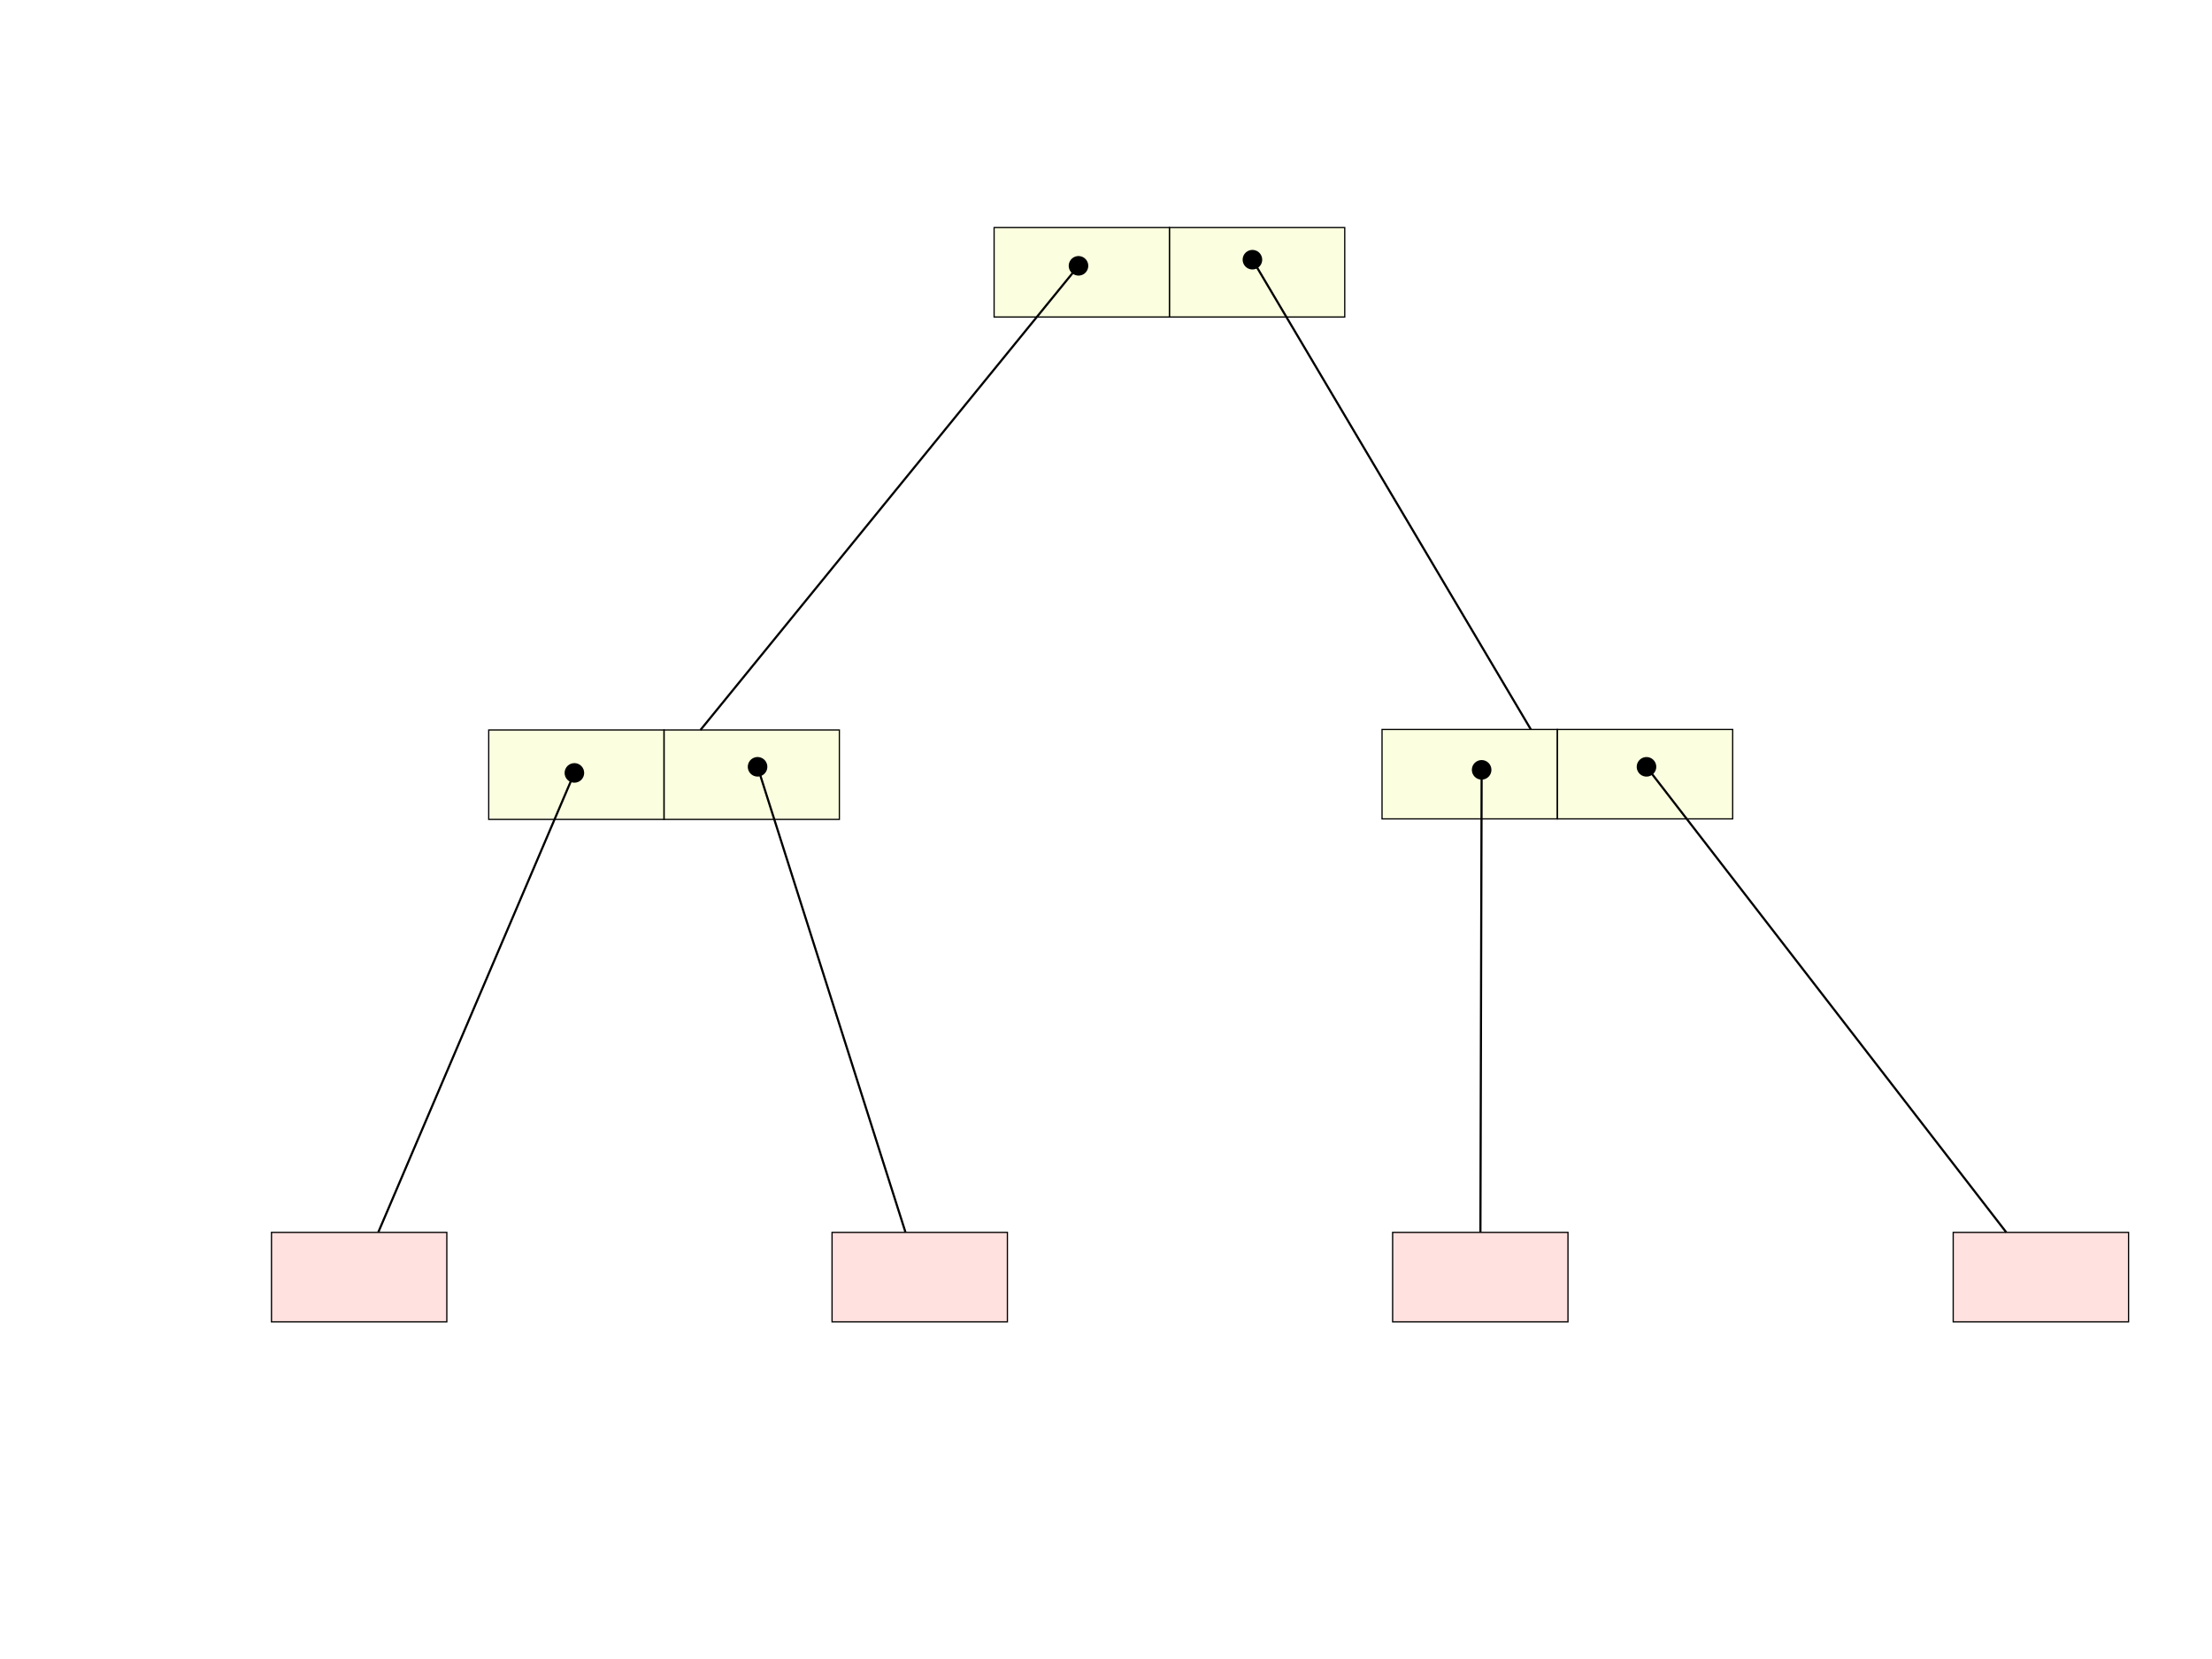
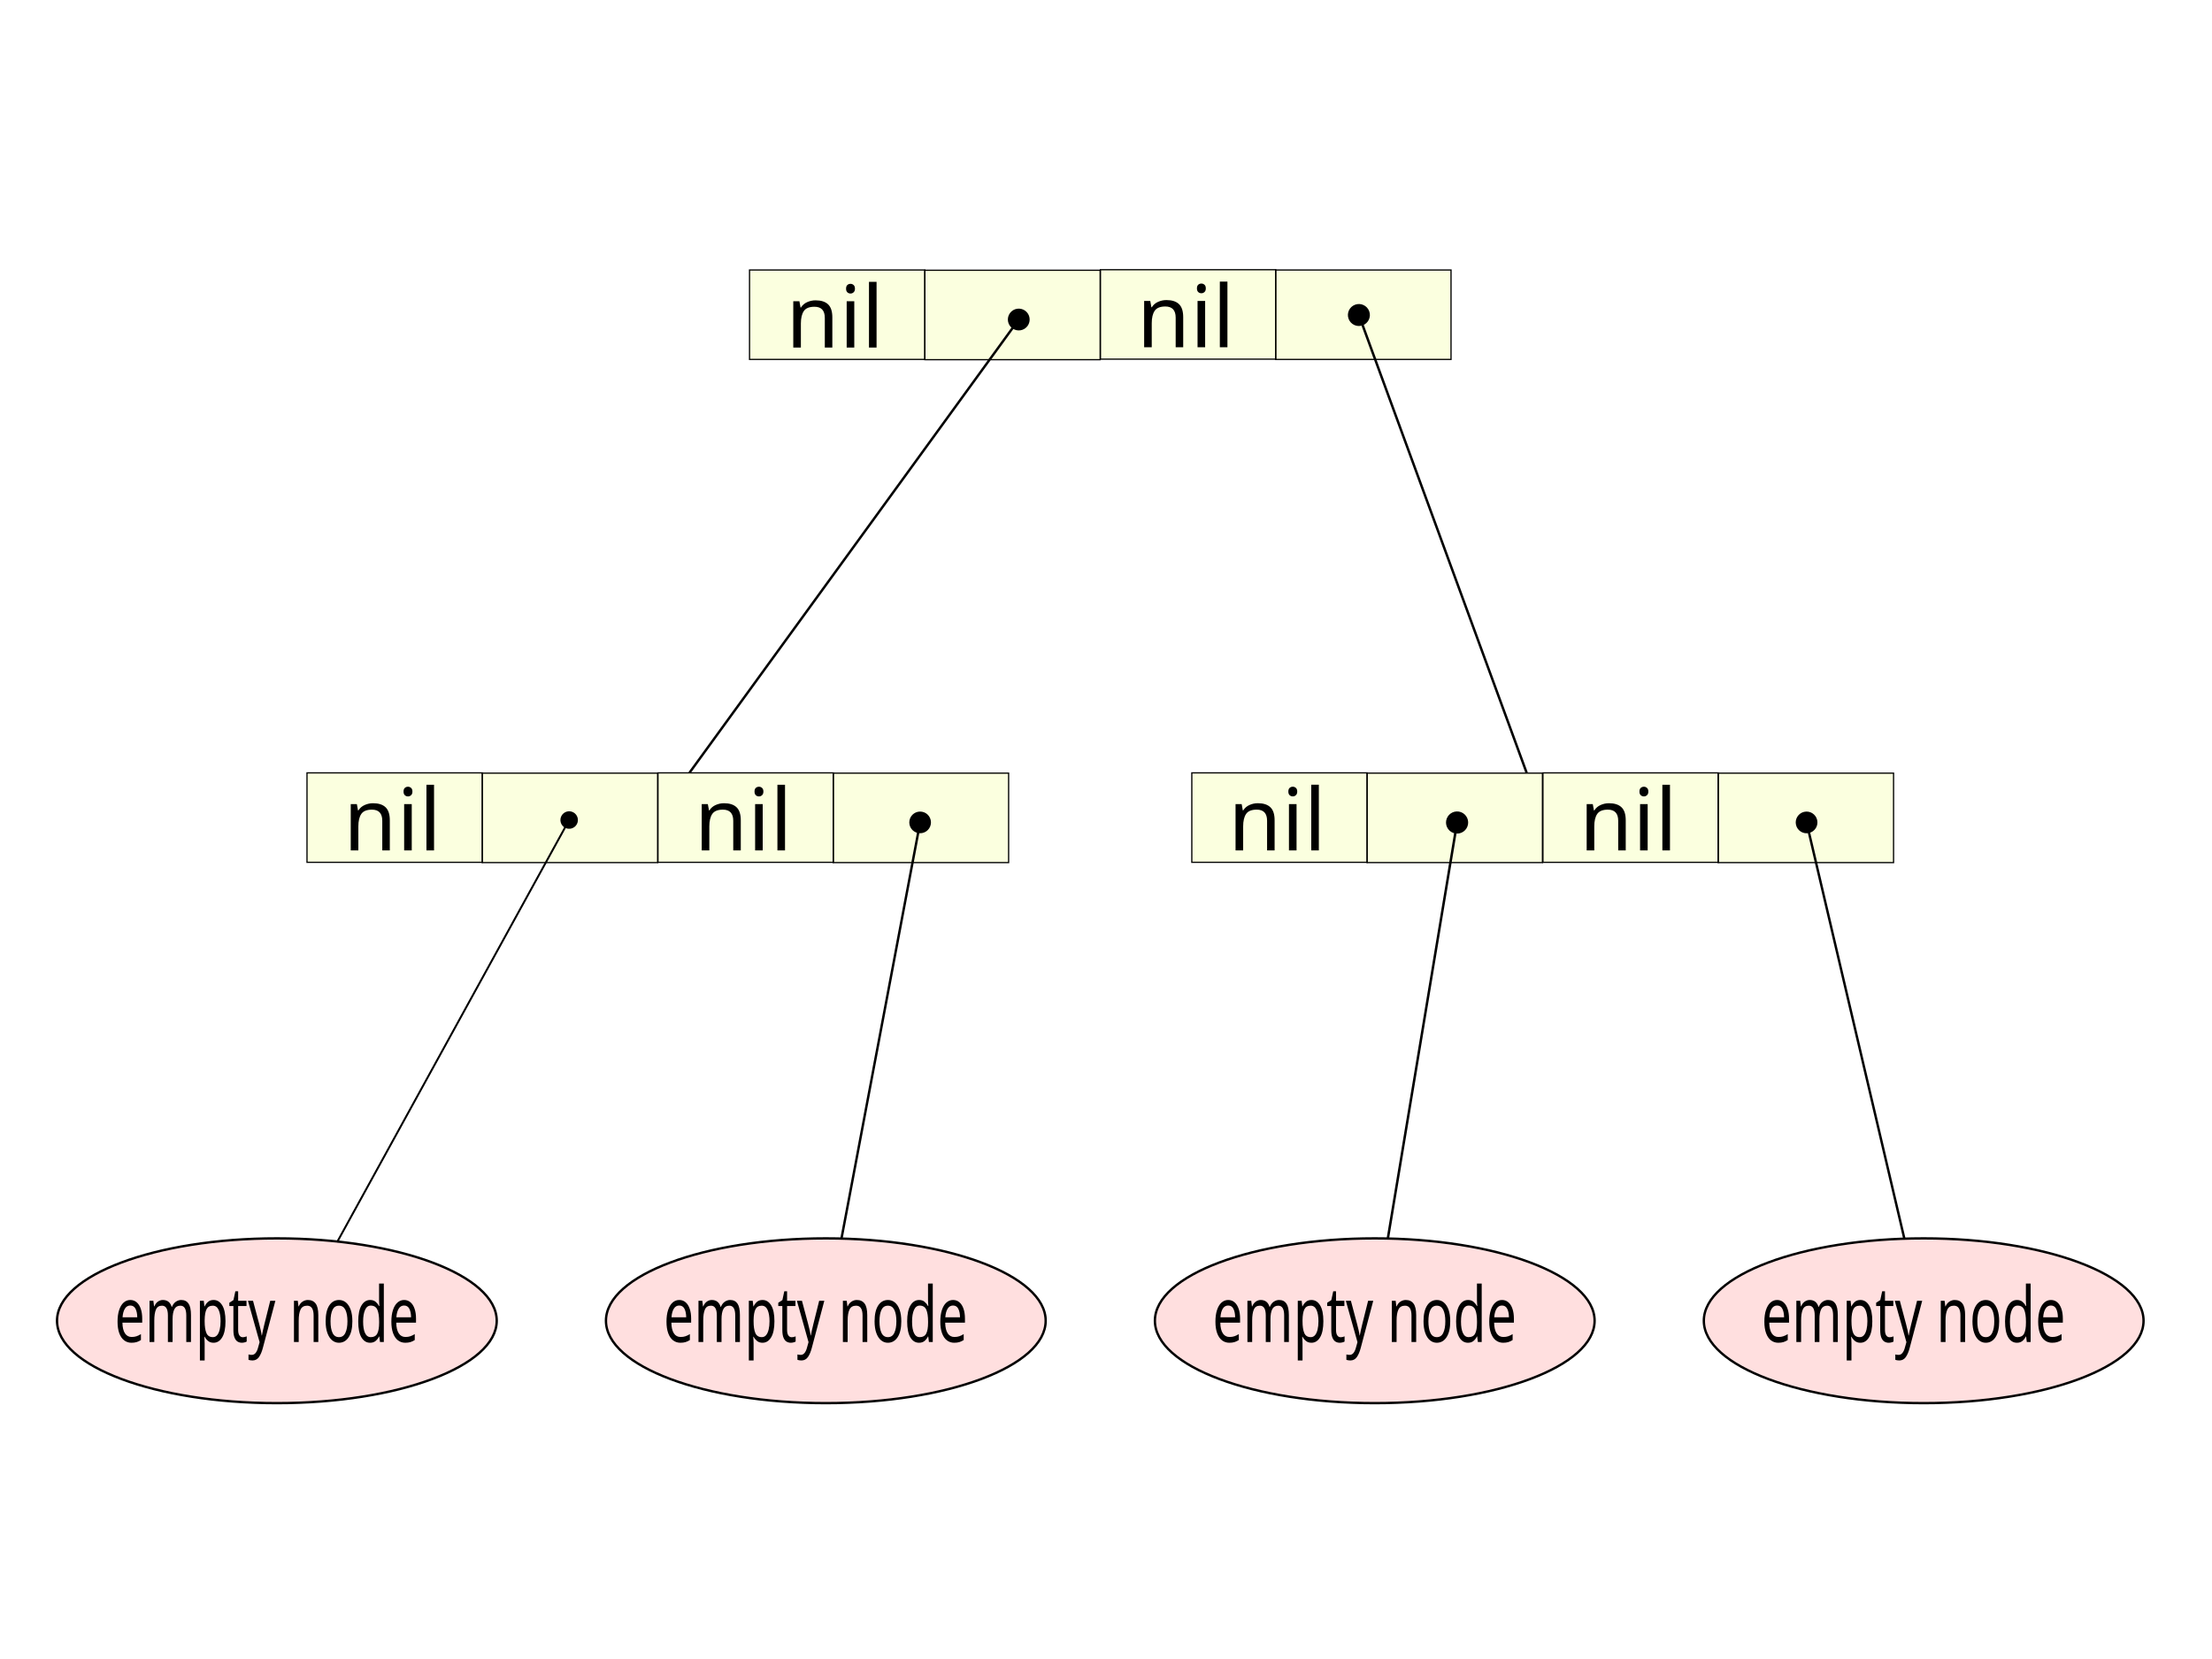
<svg xmlns="http://www.w3.org/2000/svg" width="1024" height="768" viewBox="0 0 1024 768" id="svg2" version="1.1">
  <defs id="defs4">
+     <marker orient="auto" refY="0.0" refX="0.0" id="marker6076" style="overflow:visible">
+       <path id="path6078" d="M -2.5,-1.0 C -2.5,1.76 -4.74,4.0 -7.5,4.0 C -10.26,4.0 -12.5,1.76 -12.5,-1.0 C -12.5,-3.76 -10.26,-6.0 -7.5,-6.0 C -4.74,-6.0 -2.5,-3.76 -2.5,-1.0 z " style="fill-rule:evenodd;stroke:#000000;stroke-width:1pt;stroke-opacity:1;fill:#000000;fill-opacity:1" transform="scale(0.8) translate(7.4, 1)" />
+     </marker>
+     <marker style="overflow:visible" id="marker5838" refX="0.0" refY="0.0" orient="auto">
+       <path transform="scale(0.8) translate(7.4, 1)" style="fill-rule:evenodd;stroke:#000000;stroke-width:1pt;stroke-opacity:1;fill:#000000;fill-opacity:1" d="M -2.5,-1.0 C -2.5,1.76 -4.74,4.0 -7.5,4.0 C -10.26,4.0 -12.5,1.76 -12.5,-1.0 C -12.5,-3.76 -10.26,-6.0 -7.5,-6.0 C -4.74,-6.0 -2.5,-3.76 -2.5,-1.0 z " id="path5840" />
+     </marker>
+     <marker orient="auto" refY="0.0" refX="0.0" id="marker5606" style="overflow:visible">
+       <path id="path5608" d="M -2.5,-1.0 C -2.5,1.76 -4.74,4.0 -7.5,4.0 C -10.26,4.0 -12.5,1.76 -12.5,-1.0 C -12.5,-3.76 -10.26,-6.0 -7.5,-6.0 C -4.74,-6.0 -2.5,-3.76 -2.5,-1.0 z " style="fill-rule:evenodd;stroke:#000000;stroke-width:1pt;stroke-opacity:1;fill:#000000;fill-opacity:1" transform="scale(0.8) translate(7.4, 1)" />
+     </marker>
+     <marker style="overflow:visible" id="marker5380" refX="0.0" refY="0.0" orient="auto">
+       <path transform="scale(0.8) translate(7.4, 1)" style="fill-rule:evenodd;stroke:#000000;stroke-width:1pt;stroke-opacity:1;fill:#000000;fill-opacity:1" d="M -2.5,-1.0 C -2.5,1.76 -4.74,4.0 -7.5,4.0 C -10.26,4.0 -12.5,1.76 -12.5,-1.0 C -12.5,-3.76 -10.26,-6.0 -7.5,-6.0 C -4.74,-6.0 -2.5,-3.76 -2.5,-1.0 z " id="path5382" />
+     </marker>
+     <marker orient="auto" refY="0.0" refX="0.0" id="marker5160" style="overflow:visible">
+       <path id="path5162" d="M -2.5,-1.0 C -2.5,1.76 -4.74,4.0 -7.5,4.0 C -10.26,4.0 -12.5,1.76 -12.5,-1.0 C -12.5,-3.76 -10.26,-6.0 -7.5,-6.0 C -4.74,-6.0 -2.5,-3.76 -2.5,-1.0 z " style="fill-rule:evenodd;stroke:#000000;stroke-width:1pt;stroke-opacity:1;fill:#000000;fill-opacity:1" transform="scale(0.8) translate(7.4, 1)" />
+     </marker>
    <marker style="overflow:visible" id="marker10949" refX="0.0" refY="0.0" orient="auto">
      <path transform="scale(0.8) translate(7.4, 1)" style="fill-rule:evenodd;stroke:#000000;stroke-width:1pt;stroke-opacity:1;fill:#000000;fill-opacity:1" d="M -2.5,-1.0 C -2.5,1.76 -4.74,4.0 -7.5,4.0 C -10.26,4.0 -12.5,1.76 -12.5,-1.0 C -12.5,-3.76 -10.26,-6.0 -7.5,-6.0 C -4.74,-6.0 -2.5,-3.76 -2.5,-1.0 z " id="path10951" />
-     </marker>
-     <marker orient="auto" refY="0.0" refX="0.0" id="marker10711" style="overflow:visible">
-       <path id="path10713" d="M -2.5,-1.0 C -2.5,1.76 -4.74,4.0 -7.5,4.0 C -10.26,4.0 -12.5,1.76 -12.5,-1.0 C -12.5,-3.76 -10.26,-6.0 -7.5,-6.0 C -4.74,-6.0 -2.5,-3.76 -2.5,-1.0 z " style="fill-rule:evenodd;stroke:#000000;stroke-width:1pt;stroke-opacity:1;fill:#000000;fill-opacity:1" transform="scale(0.8) translate(7.4, 1)" />
-     </marker>
-     <marker style="overflow:visible" id="marker10479" refX="0.0" refY="0.0" orient="auto">
-       <path transform="scale(0.8) translate(7.4, 1)" style="fill-rule:evenodd;stroke:#000000;stroke-width:1pt;stroke-opacity:1;fill:#000000;fill-opacity:1" d="M -2.5,-1.0 C -2.5,1.76 -4.74,4.0 -7.5,4.0 C -10.26,4.0 -12.5,1.76 -12.5,-1.0 C -12.5,-3.76 -10.26,-6.0 -7.5,-6.0 C -4.74,-6.0 -2.5,-3.76 -2.5,-1.0 z " id="path10481" />
-     </marker>
-     <marker orient="auto" refY="0.0" refX="0.0" id="marker10253" style="overflow:visible">
-       <path id="path10255" d="M -2.5,-1.0 C -2.5,1.76 -4.74,4.0 -7.5,4.0 C -10.26,4.0 -12.5,1.76 -12.5,-1.0 C -12.5,-3.76 -10.26,-6.0 -7.5,-6.0 C -4.74,-6.0 -2.5,-3.76 -2.5,-1.0 z " style="fill-rule:evenodd;stroke:#000000;stroke-width:1pt;stroke-opacity:1;fill:#000000;fill-opacity:1" transform="scale(0.8) translate(7.4, 1)" />
-     </marker>
-     <marker style="overflow:visible" id="marker10033" refX="0.0" refY="0.0" orient="auto">
-       <path transform="scale(0.8) translate(7.4, 1)" style="fill-rule:evenodd;stroke:#000000;stroke-width:1pt;stroke-opacity:1;fill:#000000;fill-opacity:1" d="M -2.5,-1.0 C -2.5,1.76 -4.74,4.0 -7.5,4.0 C -10.26,4.0 -12.5,1.76 -12.5,-1.0 C -12.5,-3.76 -10.26,-6.0 -7.5,-6.0 C -4.74,-6.0 -2.5,-3.76 -2.5,-1.0 z " id="path10035" />
-     </marker>
-     <marker orient="auto" refY="0.0" refX="0.0" id="DotL" style="overflow:visible">
-       <path id="path9534" d="M -2.5,-1.0 C -2.5,1.76 -4.74,4.0 -7.5,4.0 C -10.26,4.0 -12.5,1.76 -12.5,-1.0 C -12.5,-3.76 -10.26,-6.0 -7.5,-6.0 C -4.74,-6.0 -2.5,-3.76 -2.5,-1.0 z " style="fill-rule:evenodd;stroke:#000000;stroke-width:1pt;stroke-opacity:1;fill:#000000;fill-opacity:1" transform="scale(0.8) translate(7.4, 1)" />
    </marker>
    <marker style="overflow:visible" id="marker8246" refX="0.0" refY="0.0" orient="auto">
      <path transform="scale(0.8) translate(7.4, 1)" style="fill-rule:evenodd;stroke:#000000;stroke-width:1pt;stroke-opacity:1;fill:#000000;fill-opacity:1" d="M -2.5,-1.0 C -2.5,1.76 -4.74,4.0 -7.5,4.0 C -10.26,4.0 -12.5,1.76 -12.5,-1.0 C -12.5,-3.76 -10.26,-6.0 -7.5,-6.0 C -4.74,-6.0 -2.5,-3.76 -2.5,-1.0 z " id="path8248" />
    </marker>
    <marker style="overflow:visible" id="marker7080" refX="0.0" refY="0.0" orient="auto">
      <path transform="scale(0.8) translate(12.5,0)" style="fill-rule:evenodd;stroke:#000000;stroke-width:1pt;stroke-opacity:1;fill:#000000;fill-opacity:1" d="M 0.0,0.0 L 5.0,-5.0 L -12.5,0.0 L 5.0,5.0 L 0.0,0.0 z " id="path7082" />
    </marker>
    <marker style="overflow:visible;" id="marker6700" refX="0.0" refY="0.0" orient="auto">
      <path transform="scale(0.8) rotate(180) translate(12.5,0)" style="fill-rule:evenodd;stroke:#000000;stroke-width:1pt;stroke-opacity:1;fill:#000000;fill-opacity:1" d="M 0.0,0.0 L 5.0,-5.0 L -12.5,0.0 L 5.0,5.0 L 0.0,0.0 z " id="path6702" />
    </marker>
    <marker orient="auto" refY="0" refX="0" id="DotL-6" style="overflow:visible">
      <path id="path4386-9" d="m -2.5,-1 c 0,2.76 -2.24,5 -5,5 -2.76,0 -5,-2.24 -5,-5 0,-2.76 2.24,-5 5,-5 2.76,0 5,2.24 5,5 z" style="fill:#000000;fill-opacity:1;fill-rule:evenodd;stroke:#000000;stroke-width:1pt;stroke-opacity:1" transform="matrix(0.8,0,0,0.8,5.92,0.8)" />
    </marker>
    <marker orient="auto" refY="0" refX="0" id="Arrow1Lend-2" style="overflow:visible">
      <path id="path4328-4" d="M 0,0 5,-5 -12.5,0 5,5 0,0 Z" style="fill:#000000;fill-opacity:1;fill-rule:evenodd;stroke:#000000;stroke-width:1pt;stroke-opacity:1" transform="matrix(-0.8,0,0,-0.8,-10,0)" />
    </marker>
    <marker orient="auto" refY="0" refX="0" id="DotL-6-0" style="overflow:visible">
      <path id="path4386-9-4" d="m -2.5,-1 c 0,2.76 -2.24,5 -5,5 -2.76,0 -5,-2.24 -5,-5 0,-2.76 2.24,-5 5,-5 2.76,0 5,2.24 5,5 z" style="fill:#000000;fill-opacity:1;fill-rule:evenodd;stroke:#000000;stroke-width:1pt;stroke-opacity:1" transform="matrix(0.8,0,0,0.8,5.92,0.8)" />
    </marker>
    <marker orient="auto" refY="0" refX="0" id="Arrow1Lend-2-4" style="overflow:visible">
      <path id="path4328-4-1" d="M 0,0 5,-5 -12.5,0 5,5 0,0 Z" style="fill:#000000;fill-opacity:1;fill-rule:evenodd;stroke:#000000;stroke-width:1pt;stroke-opacity:1" transform="matrix(-0.8,0,0,-0.8,-10,0)" />
    </marker>
    <marker orient="auto" refY="0" refX="0" id="DotL-6-0-9" style="overflow:visible">
      <path id="path4386-9-4-3" d="m -2.5,-1 c 0,2.76 -2.24,5 -5,5 -2.76,0 -5,-2.24 -5,-5 0,-2.76 2.24,-5 5,-5 2.76,0 5,2.24 5,5 z" style="fill:#000000;fill-opacity:1;fill-rule:evenodd;stroke:#000000;stroke-width:1pt;stroke-opacity:1" transform="matrix(0.8,0,0,0.8,5.92,0.8)" />
    </marker>
    <marker orient="auto" refY="0" refX="0" id="Arrow1Lend-2-4-3" style="overflow:visible">
      <path id="path4328-4-1-4" d="M 0,0 5,-5 -12.5,0 5,5 0,0 Z" style="fill:#000000;fill-opacity:1;fill-rule:evenodd;stroke:#000000;stroke-width:1pt;stroke-opacity:1" transform="matrix(-0.8,0,0,-0.8,-10,0)" />
    </marker>
    <marker orient="auto" refY="0" refX="0" id="DotL-6-0-9-3" style="overflow:visible">
      <path id="path4386-9-4-3-0" d="m -2.5,-1 c 0,2.76 -2.24,5 -5,5 -2.76,0 -5,-2.24 -5,-5 0,-2.76 2.24,-5 5,-5 2.76,0 5,2.24 5,5 z" style="fill:#000000;fill-opacity:1;fill-rule:evenodd;stroke:#000000;stroke-width:1pt;stroke-opacity:1" transform="matrix(0.8,0,0,0.8,5.92,0.8)" />
    </marker>
    <marker orient="auto" refY="0" refX="0" id="Arrow1Lend-2-4-3-0" style="overflow:visible">
      <path id="path4328-4-1-4-7" d="M 0,0 5,-5 -12.5,0 5,5 0,0 Z" style="fill:#000000;fill-opacity:1;fill-rule:evenodd;stroke:#000000;stroke-width:1pt;stroke-opacity:1" transform="matrix(-0.8,0,0,-0.8,-10,0)" />
    </marker>
    <marker orient="auto" refY="0" refX="0" id="DotL-6-0-9-8" style="overflow:visible">
      <path id="path4386-9-4-3-3" d="m -2.5,-1 c 0,2.76 -2.24,5 -5,5 -2.76,0 -5,-2.24 -5,-5 0,-2.76 2.24,-5 5,-5 2.76,0 5,2.24 5,5 z" style="fill:#000000;fill-opacity:1;fill-rule:evenodd;stroke:#000000;stroke-width:1pt;stroke-opacity:1" transform="matrix(0.8,0,0,0.8,5.92,0.8)" />
    </marker>
    <marker orient="auto" refY="0" refX="0" id="Arrow1Lend-2-4-3-6" style="overflow:visible">
      <path id="path4328-4-1-4-4" d="M 0,0 5,-5 -12.5,0 5,5 0,0 Z" style="fill:#000000;fill-opacity:1;fill-rule:evenodd;stroke:#000000;stroke-width:1pt;stroke-opacity:1" transform="matrix(-0.8,0,0,-0.8,-10,0)" />
    </marker>
    <marker orient="auto" refY="0" refX="0" id="DotL-6-0-9-3-8" style="overflow:visible">
      <path id="path4386-9-4-3-0-2" d="m -2.5,-1 c 0,2.76 -2.24,5 -5,5 -2.76,0 -5,-2.24 -5,-5 0,-2.76 2.24,-5 5,-5 2.76,0 5,2.24 5,5 z" style="fill:#000000;fill-opacity:1;fill-rule:evenodd;stroke:#000000;stroke-width:1pt;stroke-opacity:1" transform="matrix(0.8,0,0,0.8,5.92,0.8)" />
    </marker>
    <marker orient="auto" refY="0" refX="0" id="Arrow1Lend-2-4-3-0-2" style="overflow:visible">
      <path id="path4328-4-1-4-7-4" d="M 0,0 5,-5 -12.5,0 5,5 0,0 Z" style="fill:#000000;fill-opacity:1;fill-rule:evenodd;stroke:#000000;stroke-width:1pt;stroke-opacity:1" transform="matrix(-0.8,0,0,-0.8,-10,0)" />
    </marker>
    <marker orient="auto" refY="0" refX="0" id="DotL-6-0-9-7" style="overflow:visible">
      <path id="path4386-9-4-3-5" d="m -2.5,-1 c 0,2.76 -2.24,5 -5,5 -2.76,0 -5,-2.24 -5,-5 0,-2.76 2.24,-5 5,-5 2.76,0 5,2.24 5,5 z" style="fill:#000000;fill-opacity:1;fill-rule:evenodd;stroke:#000000;stroke-width:1pt;stroke-opacity:1" transform="matrix(0.8,0,0,0.8,5.92,0.8)" />
    </marker>
    <marker orient="auto" refY="0" refX="0" id="Arrow1Lend-2-4-3-2" style="overflow:visible">
      <path id="path4328-4-1-4-9" d="M 0,0 5,-5 -12.5,0 5,5 0,0 Z" style="fill:#000000;fill-opacity:1;fill-rule:evenodd;stroke:#000000;stroke-width:1pt;stroke-opacity:1" transform="matrix(-0.8,0,0,-0.8,-10,0)" />
    </marker>
    <marker orient="auto" refY="0" refX="0" id="DotL-6-0-9-3-4" style="overflow:visible">
      <path id="path4386-9-4-3-0-7" d="m -2.5,-1 c 0,2.76 -2.24,5 -5,5 -2.76,0 -5,-2.24 -5,-5 0,-2.76 2.24,-5 5,-5 2.76,0 5,2.24 5,5 z" style="fill:#000000;fill-opacity:1;fill-rule:evenodd;stroke:#000000;stroke-width:1pt;stroke-opacity:1" transform="matrix(0.8,0,0,0.8,5.92,0.8)" />
    </marker>
    <marker orient="auto" refY="0" refX="0" id="Arrow1Lend-2-4-3-0-20" style="overflow:visible">
      <path id="path4328-4-1-4-7-3" d="M 0,0 5,-5 -12.5,0 5,5 0,0 Z" style="fill:#000000;fill-opacity:1;fill-rule:evenodd;stroke:#000000;stroke-width:1pt;stroke-opacity:1" transform="matrix(-0.8,0,0,-0.8,-10,0)" />
    </marker>
    <marker orient="auto" refY="0" refX="0" id="DotL-6-0-9-4" style="overflow:visible">
      <path id="path4386-9-4-3-2" d="m -2.5,-1 c 0,2.76 -2.24,5 -5,5 -2.76,0 -5,-2.24 -5,-5 0,-2.76 2.24,-5 5,-5 2.76,0 5,2.24 5,5 z" style="fill:#000000;fill-opacity:1;fill-rule:evenodd;stroke:#000000;stroke-width:1pt;stroke-opacity:1" transform="matrix(0.8,0,0,0.8,5.92,0.8)" />
    </marker>
    <marker orient="auto" refY="0" refX="0" id="Arrow1Lend-2-4-3-9" style="overflow:visible">
      <path id="path4328-4-1-4-3" d="M 0,0 5,-5 -12.5,0 5,5 0,0 Z" style="fill:#000000;fill-opacity:1;fill-rule:evenodd;stroke:#000000;stroke-width:1pt;stroke-opacity:1" transform="matrix(-0.8,0,0,-0.8,-10,0)" />
    </marker>
    <marker orient="auto" refY="0" refX="0" id="DotL-6-0-9-3-1" style="overflow:visible">
      <path id="path4386-9-4-3-0-8" d="m -2.5,-1 c 0,2.76 -2.24,5 -5,5 -2.76,0 -5,-2.24 -5,-5 0,-2.76 2.24,-5 5,-5 2.76,0 5,2.24 5,5 z" style="fill:#000000;fill-opacity:1;fill-rule:evenodd;stroke:#000000;stroke-width:1pt;stroke-opacity:1" transform="matrix(0.8,0,0,0.8,5.92,0.8)" />
    </marker>
    <marker orient="auto" refY="0" refX="0" id="Arrow1Lend-2-4-3-0-6" style="overflow:visible">
      <path id="path4328-4-1-4-7-5" d="M 0,0 5,-5 -12.5,0 5,5 0,0 Z" style="fill:#000000;fill-opacity:1;fill-rule:evenodd;stroke:#000000;stroke-width:1pt;stroke-opacity:1" transform="matrix(-0.8,0,0,-0.8,-10,0)" />
    </marker>
    <marker orient="auto" refY="0" refX="0" id="DotL-6-0-9-3-4-7" style="overflow:visible">
      <path id="path4386-9-4-3-0-7-9" d="m -2.5,-1 c 0,2.76 -2.24,5 -5,5 -2.76,0 -5,-2.24 -5,-5 0,-2.76 2.24,-5 5,-5 2.76,0 5,2.24 5,5 z" style="fill:#000000;fill-opacity:1;fill-rule:evenodd;stroke:#000000;stroke-width:1pt;stroke-opacity:1" transform="matrix(0.8,0,0,0.8,5.92,0.8)" />
    </marker>
    <marker orient="auto" refY="0" refX="0" id="Arrow1Lend-2-4-3-0-20-9" style="overflow:visible">
      <path id="path4328-4-1-4-7-3-1" d="M 0,0 5,-5 -12.5,0 5,5 0,0 Z" style="fill:#000000;fill-opacity:1;fill-rule:evenodd;stroke:#000000;stroke-width:1pt;stroke-opacity:1" transform="matrix(-0.8,0,0,-0.8,-10,0)" />
    </marker>
    <marker orient="auto" refY="0" refX="0" id="DotL-6-0-9-7-1" style="overflow:visible">
      <path id="path4386-9-4-3-5-8" d="m -2.5,-1 c 0,2.76 -2.24,5 -5,5 -2.76,0 -5,-2.24 -5,-5 0,-2.76 2.24,-5 5,-5 2.76,0 5,2.24 5,5 z" style="fill:#000000;fill-opacity:1;fill-rule:evenodd;stroke:#000000;stroke-width:1pt;stroke-opacity:1" transform="matrix(0.8,0,0,0.8,5.92,0.8)" />
    </marker>
    <marker orient="auto" refY="0" refX="0" id="Arrow1Lend-2-4-3-2-0" style="overflow:visible">
      <path id="path4328-4-1-4-9-9" d="M 0,0 5,-5 -12.5,0 5,5 0,0 Z" style="fill:#000000;fill-opacity:1;fill-rule:evenodd;stroke:#000000;stroke-width:1pt;stroke-opacity:1" transform="matrix(-0.8,0,0,-0.8,-10,0)" />
    </marker>
    <marker orient="auto" refY="0" refX="0" id="DotL-6-0-9-3-4-2" style="overflow:visible">
      <path id="path4386-9-4-3-0-7-8" d="m -2.5,-1 c 0,2.76 -2.24,5 -5,5 -2.76,0 -5,-2.24 -5,-5 0,-2.76 2.24,-5 5,-5 2.76,0 5,2.24 5,5 z" style="fill:#000000;fill-opacity:1;fill-rule:evenodd;stroke:#000000;stroke-width:1pt;stroke-opacity:1" transform="matrix(0.8,0,0,0.8,5.92,0.8)" />
    </marker>
    <marker orient="auto" refY="0" refX="0" id="Arrow1Lend-2-4-3-0-20-4" style="overflow:visible">
      <path id="path4328-4-1-4-7-3-9" d="M 0,0 5,-5 -12.5,0 5,5 0,0 Z" style="fill:#000000;fill-opacity:1;fill-rule:evenodd;stroke:#000000;stroke-width:1pt;stroke-opacity:1" transform="matrix(-0.8,0,0,-0.8,-10,0)" />
    </marker>
    <marker orient="auto" refY="0" refX="0" id="DotL-6-0-9-7-3" style="overflow:visible">
      <path id="path4386-9-4-3-5-2" d="m -2.5,-1 c 0,2.76 -2.24,5 -5,5 -2.76,0 -5,-2.24 -5,-5 0,-2.76 2.24,-5 5,-5 2.76,0 5,2.24 5,5 z" style="fill:#000000;fill-opacity:1;fill-rule:evenodd;stroke:#000000;stroke-width:1pt;stroke-opacity:1" transform="matrix(0.8,0,0,0.8,5.92,0.8)" />
    </marker>
    <marker orient="auto" refY="0" refX="0" id="Arrow1Lend-2-4-3-2-8" style="overflow:visible">
      <path id="path4328-4-1-4-9-5" d="M 0,0 5,-5 -12.5,0 5,5 0,0 Z" style="fill:#000000;fill-opacity:1;fill-rule:evenodd;stroke:#000000;stroke-width:1pt;stroke-opacity:1" transform="matrix(-0.8,0,0,-0.8,-10,0)" />
    </marker>
  </defs>
  <g id="layer1" transform="translate(0,-284.3622)">
    <flowRoot xml:space="preserve" id="flowRoot4479" style="fill:#080000;stroke:none;stroke-opacity:1;stroke-width:1px;stroke-linejoin:miter;stroke-linecap:butt;fill-opacity:0.994;font-family:sans-serif;font-style:normal;font-weight:normal;font-size:40px;line-height:125%;letter-spacing:0px;word-spacing:0px;">
      <flowRegion id="flowRegion4481">
        <rect id="rect4483" width="154.553" height="71.721" x="228.294" y="218.477" style="fill:#080000;fill-opacity:0.994;" />
      </flowRegion>
      <flowPara id="flowPara4485" />
    </flowRoot>
    <flowRoot xml:space="preserve" id="flowRoot5114" style="fill:black;stroke:none;stroke-opacity:1;stroke-width:1px;stroke-linejoin:miter;stroke-linecap:butt;fill-opacity:1;font-family:sans-serif;font-style:normal;font-weight:normal;font-size:40px;line-height:125%;letter-spacing:0px;word-spacing:0px">
      <flowRegion id="flowRegion5116">
        <rect id="rect5118" width="115.616" height="80.281" x="265.007" y="244.222" />
      </flowRegion>
      <flowPara id="flowPara5120" />
    </flowRoot>
    <flowRoot xml:space="preserve" id="flowRoot6327" style="fill:black;stroke:none;stroke-opacity:1;stroke-width:1px;stroke-linejoin:miter;stroke-linecap:butt;fill-opacity:1;font-family:sans-serif;font-style:normal;font-weight:normal;font-size:40px;line-height:125%;letter-spacing:0px;word-spacing:0px">
      <flowRegion id="flowRegion6329">
        <rect id="rect6331" width="364.488" height="196.941" x="480.595" y="194.813" />
      </flowRegion>
      <flowPara id="flowPara6333" />
    </flowRoot>
-     <g id="g9995">
-       <rect y="389.706" x="460.2" height="41.404" width="81.178" id="rect4469-4-9-2-9-9-5" style="fill:#deff00;fill-opacity:0.126;fill-rule:evenodd;stroke:#000000;stroke-width:0.572px;stroke-linecap:butt;stroke-linejoin:miter;stroke-opacity:1" />
-       <rect y="389.706" x="541.343" height="41.404" width="81.178" id="rect4469-4-9-2-9-9-3-9" style="fill:#deff00;fill-opacity:0.126;fill-rule:evenodd;stroke:#000000;stroke-width:0.572px;stroke-linecap:butt;stroke-linejoin:miter;stroke-opacity:1" />
-     </g>
    <flowRoot transform="translate(81.93242,188.1467)" style="font-style:normal;font-weight:normal;font-size:40px;line-height:125%;font-family:sans-serif;letter-spacing:0px;word-spacing:0px;fill:#000000;fill-opacity:1;stroke:none;stroke-width:1px;stroke-linecap:butt;stroke-linejoin:miter;stroke-opacity:1" id="flowRoot5122-0" xml:space="preserve">
      <flowRegion id="flowRegion5124-4">
        <rect y="251.756" x="348.146" height="56.379" width="120.032" id="rect5126-34" />
      </flowRegion>
      <flowPara id="flowPara5128-9" />
    </flowRoot>
-     <g id="g9987">
-       <rect y="622.288" x="226.244" height="41.404" width="81.178" id="rect4469-4-9-2-9-9-5-7" style="fill:#deff00;fill-opacity:0.126;fill-rule:evenodd;stroke:#000000;stroke-width:0.572px;stroke-linecap:butt;stroke-linejoin:miter;stroke-opacity:1" />
-       <rect y="622.288" x="307.387" height="41.404" width="81.178" id="rect4469-4-9-2-9-9-3-9-1" style="fill:#deff00;fill-opacity:0.126;fill-rule:evenodd;stroke:#000000;stroke-width:0.572px;stroke-linecap:butt;stroke-linejoin:miter;stroke-opacity:1" />
-     </g>
-     <g id="g9991">
-       <rect y="622.045" x="639.787" height="41.404" width="81.178" id="rect4469-4-9-2-9-9-5-3" style="fill:#deff00;fill-opacity:0.126;fill-rule:evenodd;stroke:#000000;stroke-width:0.572px;stroke-linecap:butt;stroke-linejoin:miter;stroke-opacity:1" />
-       <rect y="622.045" x="720.93" height="41.404" width="81.178" id="rect4469-4-9-2-9-9-3-9-0" style="fill:#deff00;fill-opacity:0.126;fill-rule:evenodd;stroke:#000000;stroke-width:0.572px;stroke-linecap:butt;stroke-linejoin:miter;stroke-opacity:1" />
-     </g>
-     <rect style="fill:#ff1000;fill-opacity:0.126;fill-rule:evenodd;stroke:#000000;stroke-width:0.572px;stroke-linecap:butt;stroke-linejoin:miter;stroke-opacity:1" id="rect4469-4-1-3" width="81.178" height="41.404" x="125.67" y="854.869" />
-     <rect style="fill:#ff1000;fill-opacity:0.126;fill-rule:evenodd;stroke:#000000;stroke-width:0.572px;stroke-linecap:butt;stroke-linejoin:miter;stroke-opacity:1" id="rect4469-4-1-2" width="81.178" height="41.404" x="385.178" y="854.869" />
-     <rect style="fill:#ff1000;fill-opacity:0.126;fill-rule:evenodd;stroke:#000000;stroke-width:0.572px;stroke-linecap:butt;stroke-linejoin:miter;stroke-opacity:1" id="rect4469-4-1-7" width="81.178" height="41.404" x="644.686" y="854.869" />
-     <rect style="fill:#ff1000;fill-opacity:0.126;fill-rule:evenodd;stroke:#000000;stroke-width:0.572px;stroke-linecap:butt;stroke-linejoin:miter;stroke-opacity:1" id="rect4469-4-1-7-6" width="81.178" height="41.404" x="904.194" y="854.869" />
-     <path style="fill:none;fill-rule:evenodd;stroke:#000000;stroke-width:1px;stroke-linecap:butt;stroke-linejoin:miter;stroke-opacity:1;marker-start:url(#marker10711)" d="M 499.217,407.481 324.265,622.288" id="path10003" />
-     <path style="fill:none;fill-rule:evenodd;stroke:#000000;stroke-width:1px;stroke-linecap:butt;stroke-linejoin:miter;stroke-opacity:1;marker-start:url(#marker10949)" d="M 579.828,404.652 708.677,622.045" id="path10005" />
-     <path style="fill:none;fill-rule:evenodd;stroke:#000000;stroke-width:1px;stroke-linecap:butt;stroke-linejoin:miter;stroke-opacity:1;marker-start:url(#marker10479)" d="m 265.872,642.24 -90.775,212.629" id="path10007" />
-     <path style="fill:none;fill-rule:evenodd;stroke:#000000;stroke-width:1px;stroke-linecap:butt;stroke-linejoin:miter;stroke-opacity:1;marker-start:url(#marker10253)" d="m 350.725,639.412 68.464,215.457" id="path10009" />
-     <path style="fill:none;fill-rule:evenodd;stroke:#000000;stroke-width:1px;stroke-linecap:butt;stroke-linejoin:miter;stroke-opacity:1;marker-start:url(#marker10033)" d="m 685.894,640.826 -0.564,214.043" id="path10011" />
-     <path style="fill:none;fill-rule:evenodd;stroke:#000000;stroke-width:1px;stroke-linecap:butt;stroke-linejoin:miter;stroke-opacity:1;marker-start:url(#DotL)" d="m 762.261,639.412 166.522,215.457" id="path10013" />
+     <g id="g5093">
+       <rect y="642.147" x="142.12" height="41.404" width="81.178" id="rect4469-4-9-2-9-9-5-7" style="fill:#deff00;fill-opacity:0.126;fill-rule:evenodd;stroke:#000000;stroke-width:0.572px;stroke-linecap:butt;stroke-linejoin:miter;stroke-opacity:1" />
+       <rect y="642.274" x="223.263" height="41.404" width="81.178" id="rect4469-4-9-2-9-9-3-9-1" style="fill:#deff00;fill-opacity:0.126;fill-rule:evenodd;stroke:#000000;stroke-width:0.572px;stroke-linecap:butt;stroke-linejoin:miter;stroke-opacity:1" />
+       <text id="text4752" y="678.045" x="158.968" style="font-style:normal;font-weight:normal;font-size:40px;line-height:125%;font-family:sans-serif;letter-spacing:0px;word-spacing:0px;fill:#000000;fill-opacity:1;stroke:none;stroke-width:1px;stroke-linecap:butt;stroke-linejoin:miter;stroke-opacity:1" xml:space="preserve">
+         <tspan y="678.045" x="158.968" id="tspan4754">nil</tspan>
+       </text>
+       <rect y="642.147" x="304.599" height="41.404" width="81.178" id="rect4469-4-9-2-9-9-5-7-3" style="fill:#deff00;fill-opacity:0.126;fill-rule:evenodd;stroke:#000000;stroke-width:0.572px;stroke-linecap:butt;stroke-linejoin:miter;stroke-opacity:1" />
+       <rect y="642.274" x="385.741" height="41.404" width="81.178" id="rect4469-4-9-2-9-9-3-9-1-2" style="fill:#deff00;fill-opacity:0.126;fill-rule:evenodd;stroke:#000000;stroke-width:0.572px;stroke-linecap:butt;stroke-linejoin:miter;stroke-opacity:1" />
+       <text id="text4752-84" y="678.045" x="321.447" style="font-style:normal;font-weight:normal;font-size:40px;line-height:125%;font-family:sans-serif;letter-spacing:0px;word-spacing:0px;fill:#000000;fill-opacity:1;stroke:none;stroke-width:1px;stroke-linecap:butt;stroke-linejoin:miter;stroke-opacity:1" xml:space="preserve">
+         <tspan y="678.045" x="321.447" id="tspan4754-7">nil</tspan>
+       </text>
+     </g>
+     <g id="g5083">
+       <rect y="642.142" x="551.722" height="41.404" width="81.178" id="rect4469-4-9-2-9-9-5-7-1" style="fill:#deff00;fill-opacity:0.126;fill-rule:evenodd;stroke:#000000;stroke-width:0.572px;stroke-linecap:butt;stroke-linejoin:miter;stroke-opacity:1" />
+       <rect y="642.269" x="632.865" height="41.404" width="81.178" id="rect4469-4-9-2-9-9-3-9-1-4" style="fill:#deff00;fill-opacity:0.126;fill-rule:evenodd;stroke:#000000;stroke-width:0.572px;stroke-linecap:butt;stroke-linejoin:miter;stroke-opacity:1" />
+       <text id="text4752-8" y="678.04" x="568.571" style="font-style:normal;font-weight:normal;font-size:40px;line-height:125%;font-family:sans-serif;letter-spacing:0px;word-spacing:0px;fill:#000000;fill-opacity:1;stroke:none;stroke-width:1px;stroke-linecap:butt;stroke-linejoin:miter;stroke-opacity:1" xml:space="preserve">
+         <tspan y="678.04" x="568.571" id="tspan4754-5">nil</tspan>
+       </text>
+       <rect y="642.153" x="714.266" height="41.404" width="81.178" id="rect4469-4-9-2-9-9-5-7-4" style="fill:#deff00;fill-opacity:0.126;fill-rule:evenodd;stroke:#000000;stroke-width:0.572px;stroke-linecap:butt;stroke-linejoin:miter;stroke-opacity:1" />
+       <rect y="642.279" x="795.409" height="41.404" width="81.178" id="rect4469-4-9-2-9-9-3-9-1-6" style="fill:#deff00;fill-opacity:0.126;fill-rule:evenodd;stroke:#000000;stroke-width:0.572px;stroke-linecap:butt;stroke-linejoin:miter;stroke-opacity:1" />
+       <text id="text4752-0" y="678.05" x="731.115" style="font-style:normal;font-weight:normal;font-size:40px;line-height:125%;font-family:sans-serif;letter-spacing:0px;word-spacing:0px;fill:#000000;fill-opacity:1;stroke:none;stroke-width:1px;stroke-linecap:butt;stroke-linejoin:miter;stroke-opacity:1" xml:space="preserve">
+         <tspan y="678.05" x="731.115" id="tspan4754-4">nil</tspan>
+       </text>
+     </g>
+     <g id="g5125">
+       <rect y="409.222" x="509.405" height="41.404" width="81.178" id="rect4469-4-9-2-9-9-5-7-6" style="fill:#deff00;fill-opacity:0.126;fill-rule:evenodd;stroke:#000000;stroke-width:0.572px;stroke-linecap:butt;stroke-linejoin:miter;stroke-opacity:1" />
+       <rect y="409.348" x="590.547" height="41.404" width="81.178" id="rect4469-4-9-2-9-9-3-9-1-8" style="fill:#deff00;fill-opacity:0.126;fill-rule:evenodd;stroke:#000000;stroke-width:0.572px;stroke-linecap:butt;stroke-linejoin:miter;stroke-opacity:1" />
+       <text id="text4752-2" y="445.119" x="526.253" style="font-style:normal;font-weight:normal;font-size:40px;line-height:125%;font-family:sans-serif;letter-spacing:0px;word-spacing:0px;fill:#000000;fill-opacity:1;stroke:none;stroke-width:1px;stroke-linecap:butt;stroke-linejoin:miter;stroke-opacity:1" xml:space="preserve">
+         <tspan y="445.119" x="526.253" id="tspan4754-9">nil</tspan>
+       </text>
+       <rect y="409.343" x="346.982" height="41.404" width="81.178" id="rect4469-4-9-2-9-9-5-7-17" style="fill:#deff00;fill-opacity:0.126;fill-rule:evenodd;stroke:#000000;stroke-width:0.572px;stroke-linecap:butt;stroke-linejoin:miter;stroke-opacity:1" />
+       <rect y="409.469" x="428.124" height="41.404" width="81.178" id="rect4469-4-9-2-9-9-3-9-1-86" style="fill:#deff00;fill-opacity:0.126;fill-rule:evenodd;stroke:#000000;stroke-width:0.572px;stroke-linecap:butt;stroke-linejoin:miter;stroke-opacity:1" />
+       <text id="text4752-7" y="445.24" x="363.83" style="font-style:normal;font-weight:normal;font-size:40px;line-height:125%;font-family:sans-serif;letter-spacing:0px;word-spacing:0px;fill:#000000;fill-opacity:1;stroke:none;stroke-width:1px;stroke-linecap:butt;stroke-linejoin:miter;stroke-opacity:1" xml:space="preserve">
+         <tspan y="445.24" x="363.83" id="tspan4754-2">nil</tspan>
+       </text>
+     </g>
+     <g id="g5135">
+       <g id="g5033">
+         <g id="g4716" transform="translate(-108,47.06244)">
+           <ellipse ry="38.139" rx="101.778" cy="848.715" cx="236.174" id="path4710" style="fill:#ff0000;fill-opacity:0.126;fill-rule:evenodd;stroke:#000000;stroke-width:1.09px;stroke-linecap:butt;stroke-linejoin:miter;stroke-opacity:1" />
+           <text transform="scale(0.8367643,1.19508)" id="text4712" y="718.397" x="192.461" style="font-style:normal;font-weight:normal;font-size:29.802px;line-height:125%;font-family:sans-serif;letter-spacing:0px;word-spacing:0px;fill:#000000;fill-opacity:1;stroke:none;stroke-width:1px;stroke-linecap:butt;stroke-linejoin:miter;stroke-opacity:1" xml:space="preserve">
+             <tspan y="718.397" x="192.461" id="tspan4714">empty node</tspan>
+           </text>
+         </g>
+       </g>
+     </g>
+     <g transform="translate(146.1199,47.06244)" id="g4716-4">
+       <ellipse ry="38.139" rx="101.778" cy="848.715" cx="236.174" id="path4710-2" style="fill:#ff0000;fill-opacity:0.126;fill-rule:evenodd;stroke:#000000;stroke-width:1.09px;stroke-linecap:butt;stroke-linejoin:miter;stroke-opacity:1" />
+       <text transform="scale(0.8367643,1.19508)" id="text4712-2" y="718.397" x="192.461" style="font-style:normal;font-weight:normal;font-size:29.802px;line-height:125%;font-family:sans-serif;letter-spacing:0px;word-spacing:0px;fill:#000000;fill-opacity:1;stroke:none;stroke-width:1px;stroke-linecap:butt;stroke-linejoin:miter;stroke-opacity:1" xml:space="preserve">
+         <tspan y="718.397" x="192.461" id="tspan4714-7">empty node</tspan>
+       </text>
+     </g>
+     <g transform="translate(400.2397,47.06244)" id="g4716-6">
+       <ellipse ry="38.139" rx="101.778" cy="848.715" cx="236.174" id="path4710-0" style="fill:#ff0000;fill-opacity:0.126;fill-rule:evenodd;stroke:#000000;stroke-width:1.09px;stroke-linecap:butt;stroke-linejoin:miter;stroke-opacity:1" />
+       <text transform="scale(0.8367643,1.19508)" id="text4712-26" y="718.397" x="192.461" style="font-style:normal;font-weight:normal;font-size:29.802px;line-height:125%;font-family:sans-serif;letter-spacing:0px;word-spacing:0px;fill:#000000;fill-opacity:1;stroke:none;stroke-width:1px;stroke-linecap:butt;stroke-linejoin:miter;stroke-opacity:1" xml:space="preserve">
+         <tspan y="718.397" x="192.461" id="tspan4714-3">empty node</tspan>
+       </text>
+     </g>
+     <g transform="translate(654.3595,47.06244)" id="g4716-65">
+       <ellipse ry="38.139" rx="101.778" cy="848.715" cx="236.174" id="path4710-05" style="fill:#ff0000;fill-opacity:0.126;fill-rule:evenodd;stroke:#000000;stroke-width:1.09px;stroke-linecap:butt;stroke-linejoin:miter;stroke-opacity:1" />
+       <text transform="scale(0.8367643,1.19508)" id="text4712-4" y="718.397" x="192.461" style="font-style:normal;font-weight:normal;font-size:29.802px;line-height:125%;font-family:sans-serif;letter-spacing:0px;word-spacing:0px;fill:#000000;fill-opacity:1;stroke:none;stroke-width:1px;stroke-linecap:butt;stroke-linejoin:miter;stroke-opacity:1" xml:space="preserve">
+         <tspan y="718.397" x="192.461" id="tspan4714-79">empty node</tspan>
+       </text>
+     </g>
+     <path style="fill:none;fill-rule:evenodd;stroke:#000000;stroke-width:1.106px;stroke-linecap:butt;stroke-linejoin:miter;stroke-opacity:1;marker-start:url(#marker5160)" d="m 425.937,665.164 -36.395,192.563" id="path5027" />
+     <path style="fill:none;fill-rule:evenodd;stroke:#000000;stroke-width:1.131px;stroke-linecap:butt;stroke-linejoin:miter;stroke-opacity:1;marker-start:url(#marker5380)" d="M 674.515,665.218 642.486,857.638" id="path5047" />
+     <path style="fill:none;fill-rule:evenodd;stroke:#000000;stroke-width:0.893;stroke-linecap:butt;stroke-linejoin:miter;stroke-miterlimit:4;stroke-dasharray:none;stroke-opacity:1;marker-start:url(#marker10949)" d="M 263.447,664.042 156.226,859.075" id="path5079" />
+     <path style="fill:none;fill-rule:evenodd;stroke:#000000;stroke-width:1.108px;stroke-linecap:butt;stroke-linejoin:miter;stroke-opacity:1;marker-start:url(#marker5606)" d="m 836.338,665.173 45.246,192.596" id="path5081" />
+     <path style="fill:none;fill-rule:evenodd;stroke:#000000;stroke-width:1.113px;stroke-linecap:butt;stroke-linejoin:miter;stroke-opacity:1;marker-start:url(#marker6076)" d="M 471.562,432.354 319.181,642.08" id="path5121" />
+     <path style="fill:none;fill-rule:evenodd;stroke:#000000;stroke-width:1.122px;stroke-linecap:butt;stroke-linejoin:miter;stroke-opacity:1;marker-start:url(#marker5838)" d="m 629.101,430.277 77.666,211.936" id="path5123" />
  </g>
</svg>
